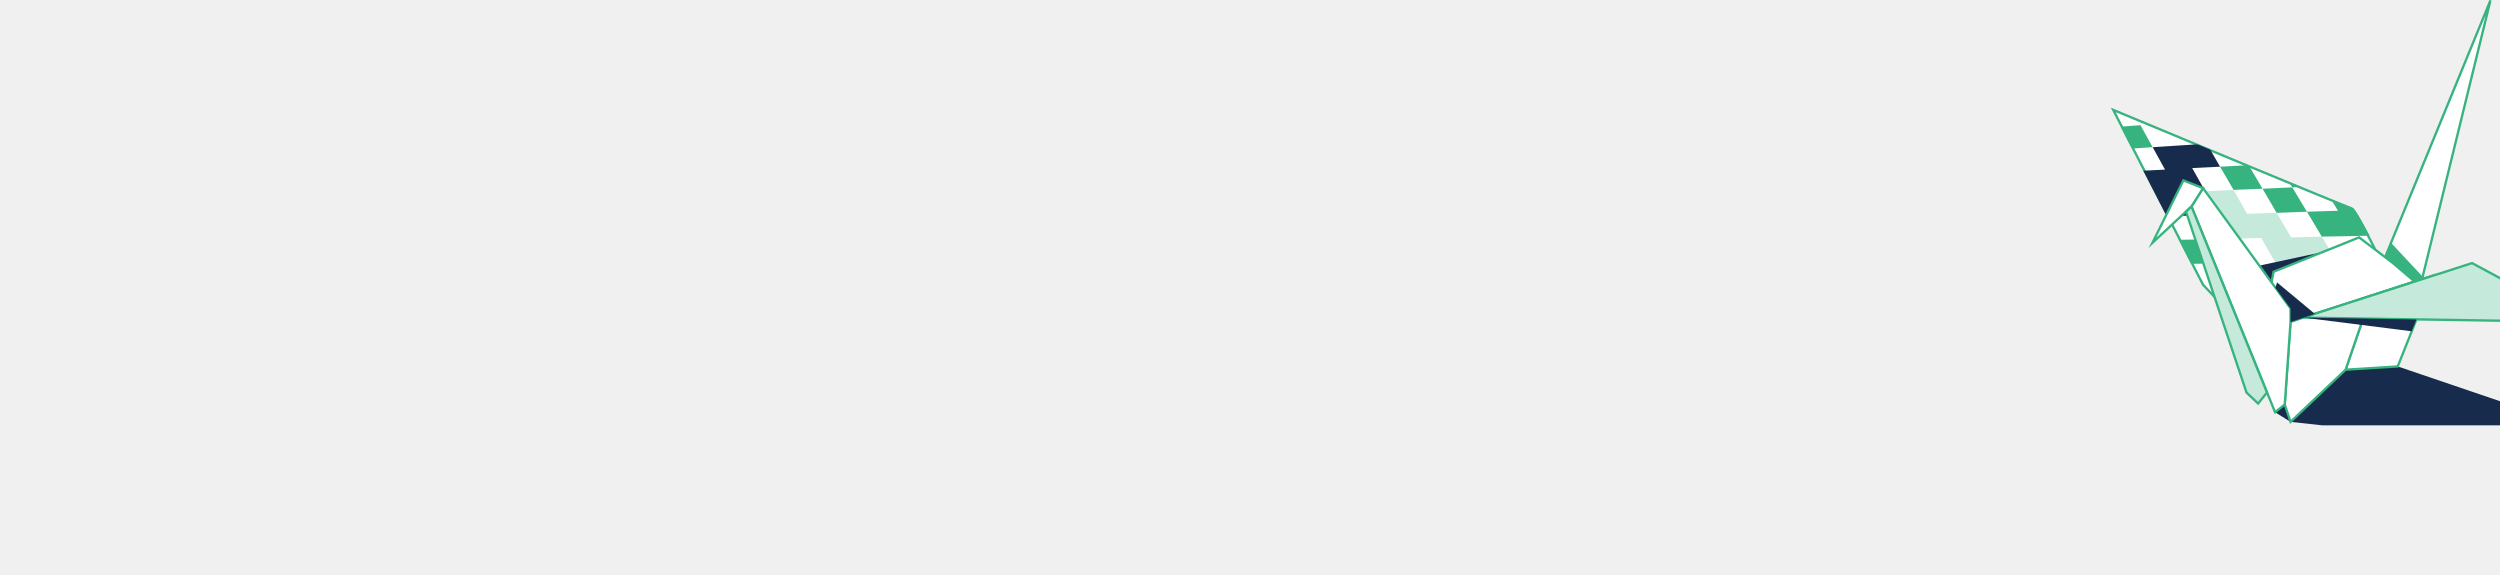
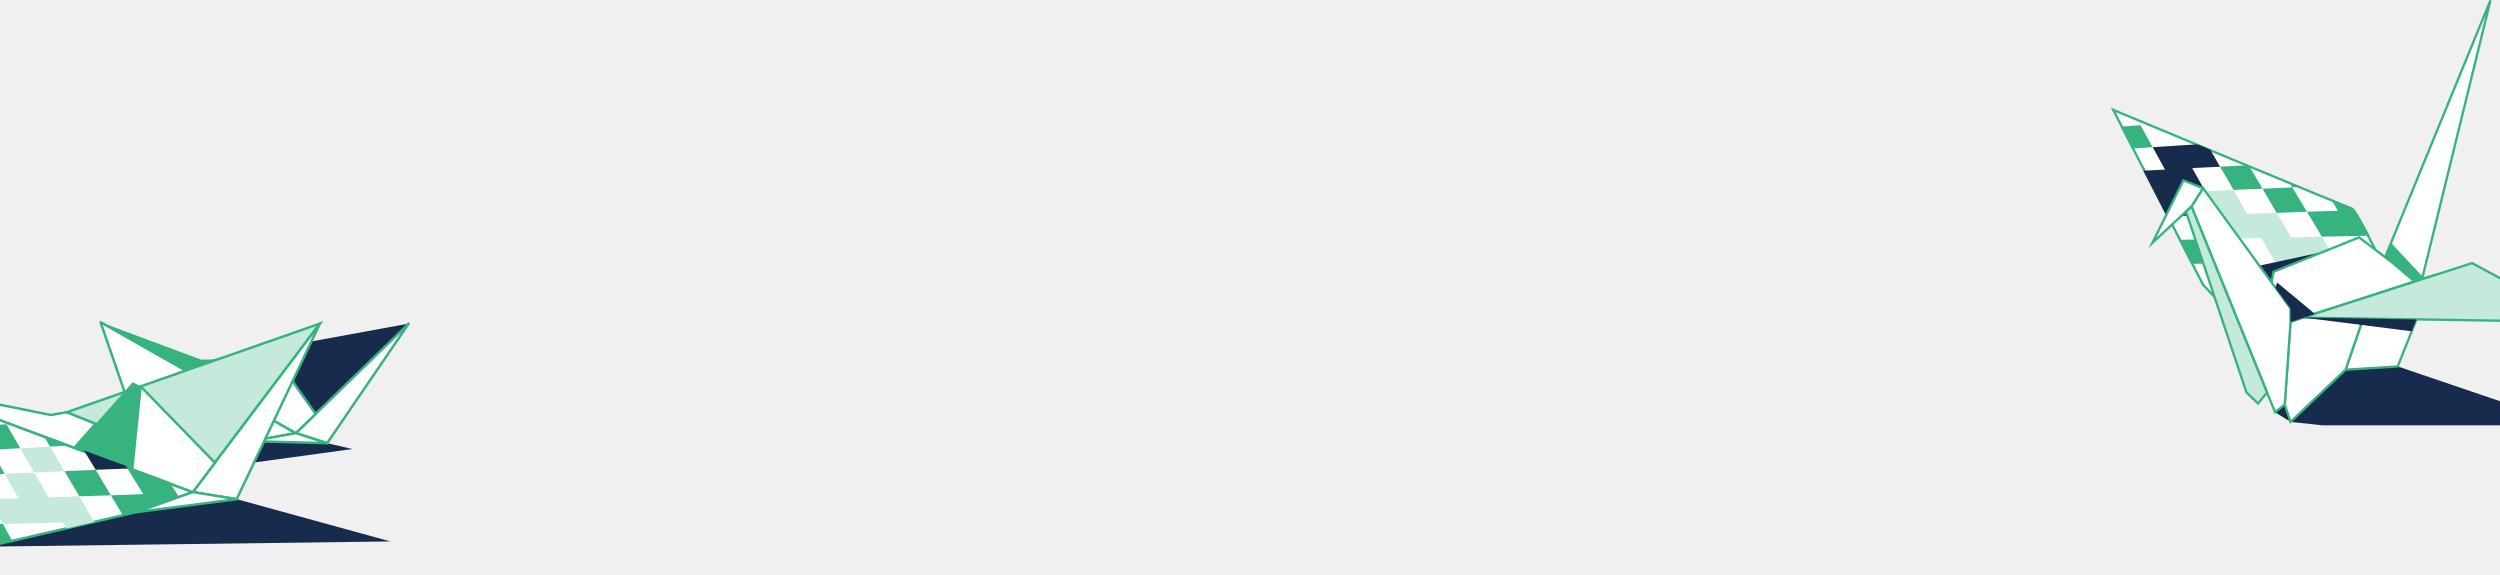
<svg xmlns="http://www.w3.org/2000/svg" width="1440" height="331" viewBox="0 0 1440 331" fill="none">
-   <g clip-path="url(#clip0_34_2543)">
-     <path d="M1381.09 211.065L1480.88 245.001H1337.7L1319.35 242.998L1310.45 237.435L1340.82 211.065H1381.09Z" fill="#172B4D" />
-     <path d="M1367.96 148.758V143.418C1367.96 143.418 1356.28 120.275 1354.61 120.052C1352.94 119.83 1217.22 63.309 1217.22 63.309L1268.95 164.001L1289.42 185.809L1367.96 148.758Z" fill="white" stroke="#36B37E" stroke-width="1.358" stroke-miterlimit="10" />
-     <mask id="mask0_34_2543" style="mask-type:alpha" maskUnits="userSpaceOnUse" x="1216" y="62" width="154" height="126">
+   <g clip-path="url(#clip0_1_499)">
+     <path d="M1381.09 211.065L1480.88 245H1337.7L1319.35 242.997L1310.45 237.434L1340.82 211.065H1381.09Z" fill="#172B4D" />
+     <path d="M1367.96 148.758V143.417C1367.96 143.417 1356.28 120.275 1354.61 120.052C1352.94 119.83 1217.22 63.308 1217.22 63.308L1268.95 164.001L1289.42 185.808L1367.96 148.758Z" fill="white" stroke="#36B37E" stroke-width="1.358" stroke-miterlimit="10" />
+     <mask id="mask0_1_499" style="mask-type:alpha" maskUnits="userSpaceOnUse" x="1216" y="62" width="154" height="126">
      <path d="M1368.38 149.363V144.022C1368.38 144.022 1356.7 120.879 1355.03 120.657C1353.36 120.434 1217.64 63.913 1217.64 63.913L1269.37 164.606L1289.84 186.413L1368.38 149.363Z" fill="white" stroke="#36B37E" stroke-width="1.358" stroke-miterlimit="10" />
    </mask>
-     <g mask="url(#mask0_34_2543)">
-       <path d="M1311.34 122.611L1294.32 123.168L1286.53 109.371L1270.18 110.15L1277.85 123.613L1261.61 124.169L1269.18 137.854L1285.53 137.52L1302.44 137.075L1310.67 151.317L1328.14 151.206L1336.81 165.892H1355.17L1346.16 150.983L1337.37 136.297L1319.68 136.742L1311.34 122.611Z" fill="#C5E9DA" />
+     <g mask="url(#mask0_1_499)">
+       <path d="M1311.34 122.611L1294.32 123.168L1286.53 109.371L1270.18 110.15L1277.85 123.613L1261.61 124.169L1269.18 137.854L1285.53 137.52L1302.44 137.075L1310.67 151.317L1328.14 151.206L1336.81 165.892H1355.17L1346.16 150.983L1337.37 136.296L1319.68 136.742L1311.34 122.611Z" fill="#C5E9DA" />
      <path d="M1303.22 108.703L1295.21 95.129L1278.74 96.019L1286.53 109.371L1303.22 108.703Z" fill="#36B37E" />
-       <path d="M1328.8 121.944L1320.35 107.925L1303.22 108.704L1311.34 122.611L1328.8 121.944Z" fill="#36B37E" />
-       <path d="M1337.93 107.145L1329.36 93.237L1312.12 94.127L1320.35 107.924L1337.93 107.145Z" fill="#36B37E" />
-       <path d="M1346.71 121.387L1328.8 121.943L1337.37 136.296L1355.61 135.962L1374.3 135.517L1365.07 120.83L1356.06 106.366L1337.93 107.145L1346.71 121.387Z" fill="#36B37E" />
-       <path d="M1254.27 110.817L1270.18 110.15L1262.72 96.798L1278.74 96.019L1271.18 82.779L1255.38 83.781L1239.92 84.782L1247.04 97.689L1231.69 98.467L1216.78 99.246L1223.56 112.153L1238.69 111.485L1245.81 124.725L1261.61 124.169L1254.27 110.817Z" fill="#172B4D" />
-       <path d="M1230.46 125.17L1237.47 138.521L1253.16 138.187L1245.81 124.725L1230.46 125.17Z" fill="#36B37E" />
-       <path d="M1218.11 73.21L1224.79 85.783L1239.92 84.782L1232.91 72.098L1218.11 73.21Z" fill="#36B37E" />
+       <path d="M1328.8 121.944L1320.35 107.925L1303.22 108.703L1311.34 122.611L1328.8 121.944Z" fill="#36B37E" />
+       <path d="M1337.93 107.146L1329.36 93.238L1312.12 94.128L1320.35 107.925L1337.93 107.146Z" fill="#36B37E" />
+       <path d="M1346.71 121.387L1328.8 121.944L1337.37 136.296L1355.61 135.963L1374.3 135.518L1365.07 120.831L1356.06 106.367L1337.93 107.146L1346.71 121.387Z" fill="#36B37E" />
+       <path d="M1254.27 110.817L1270.18 110.15L1262.72 96.798L1278.74 96.019L1271.18 82.779L1255.38 83.781L1239.92 84.782L1247.04 97.688L1231.69 98.467L1216.78 99.246L1223.56 112.153L1238.69 111.485L1245.81 124.725L1261.61 124.169L1254.27 110.817Z" fill="#172B4D" />
+       <path d="M1230.46 125.17L1237.47 138.522L1253.16 138.188L1245.81 124.725L1230.46 125.17Z" fill="#36B37E" />
+       <path d="M1218.11 73.211L1224.79 85.783L1239.92 84.782L1232.91 72.098L1218.11 73.211Z" fill="#36B37E" />
      <path d="M1295.21 95.129L1312.12 94.128L1304 80.665L1296.1 67.425L1279.74 68.649L1263.72 69.873L1271.18 82.779L1287.42 81.778L1295.21 95.129Z" fill="#36B37E" />
-       <path d="M1338.48 78.439L1321.02 79.552L1329.36 93.237L1347.16 92.347L1338.48 78.439Z" fill="#36B37E" />
-       <path d="M1374.53 105.588L1365.4 91.347L1347.16 92.348L1356.06 106.367L1374.53 105.588Z" fill="#36B37E" />
-       <path d="M1253.16 138.187L1260.61 151.984L1276.85 151.761L1269.18 137.854L1253.16 138.187Z" fill="#36B37E" />
+       <path d="M1338.48 78.44L1321.02 79.553L1329.36 93.238L1347.16 92.348L1338.48 78.44Z" fill="#36B37E" />
+       <path d="M1374.53 105.588L1365.4 91.346L1347.16 92.348L1356.06 106.367L1374.53 105.588Z" fill="#36B37E" />
+       <path d="M1253.16 138.188L1260.61 151.985L1276.85 151.762L1269.18 137.854L1253.16 138.188Z" fill="#36B37E" />
    </g>
-     <path d="M1337.7 145.197L1275.41 158.549L1273.85 162.665L1287.75 181.691L1337.7 145.197Z" fill="#172B4D" />
+     <path d="M1337.7 145.198L1275.41 158.549L1273.85 162.666L1287.75 181.692L1337.7 145.198Z" fill="#172B4D" />
    <path d="M1373.3 149.426L1434.49 0.223L1395.11 160.774L1390.88 162.221L1373.3 149.426Z" fill="white" stroke="#36B37E" stroke-width="1.358" stroke-miterlimit="10" />
-     <path d="M1395.44 159.328L1377.2 139.857L1373.3 149.426L1390.88 162.221L1395.11 160.775L1395.44 159.328Z" fill="#36B37E" />
-     <path d="M1390.88 162.221L1378.31 151.54L1358.84 136.742L1309.56 156.547L1307.33 168.452L1319.35 185.475L1390.88 162.221Z" fill="white" stroke="#36B37E" stroke-width="1.358" stroke-miterlimit="10" />
+     <path d="M1395.44 159.328L1377.2 139.857L1373.3 149.426L1390.88 162.221L1395.11 160.774L1395.44 159.328Z" fill="#36B37E" />
+     <path d="M1390.88 162.221L1378.31 151.539L1358.84 136.742L1309.56 156.546L1307.33 168.451L1319.35 185.475L1390.88 162.221Z" fill="white" stroke="#36B37E" stroke-width="1.358" stroke-miterlimit="10" />
    <path d="M1365.63 170.343L1402 158.549L1381.09 211.065L1351.05 212.956L1365.63 170.343Z" fill="white" stroke="#36B37E" stroke-width="1.358" stroke-miterlimit="10" />
-     <path d="M1326.58 182.915L1319.35 185.474L1316.01 232.984L1319.35 242.997L1351.05 212.956L1365.63 170.343L1326.58 182.915Z" fill="white" stroke="#36B37E" stroke-width="1.358" stroke-miterlimit="10" />
-     <path d="M1423.92 151.54L1486.77 185.475L1326.58 182.916L1423.92 151.54Z" fill="#C5E9DA" stroke="#36B37E" stroke-width="1.358" stroke-miterlimit="10" />
-     <path d="M1319.35 185.475V177.687L1268.95 108.37L1262.28 118.94L1310.45 237.435L1316.01 232.984L1319.35 185.475Z" fill="white" stroke="#36B37E" stroke-width="1.358" stroke-miterlimit="10" />
-     <path d="M1268.95 108.369L1262.28 118.939L1239.81 139.857L1257.61 103.919L1268.95 108.369Z" fill="white" stroke="#36B37E" stroke-width="1.358" stroke-miterlimit="10" />
-     <path d="M1389.1 190.816L1326.58 182.916L1391.88 184.029L1389.1 190.816Z" fill="#172B4D" />
-     <path d="M1333.37 180.802L1311.56 162.666L1310.67 165.781L1319.35 177.686V185.475L1333.37 180.802Z" fill="#172B4D" />
-     <path d="M1305.78 226.085L1300.66 232.427L1293.98 226.085L1259.16 121.944L1262.28 118.939L1305.78 226.085Z" fill="#C5E9DA" stroke="#36B37E" stroke-width="1.358" stroke-miterlimit="10" />
+     <path d="M1326.58 182.915L1319.35 185.475L1316.01 232.984L1319.35 242.997L1351.05 212.956L1365.63 170.343L1326.58 182.915Z" fill="white" stroke="#36B37E" stroke-width="1.358" stroke-miterlimit="10" />
+     <path d="M1423.92 151.539L1486.78 185.475L1326.58 182.916L1423.92 151.539Z" fill="#C5E9DA" stroke="#36B37E" stroke-width="1.358" stroke-miterlimit="10" />
+     <path d="M1319.35 185.475V177.686L1268.95 108.37L1262.28 118.94L1310.45 237.434L1316.01 232.984L1319.35 185.475Z" fill="white" stroke="#36B37E" stroke-width="1.358" stroke-miterlimit="10" />
+     <path d="M1268.95 108.37L1262.28 118.94L1239.81 139.857L1257.61 103.919L1268.95 108.37Z" fill="white" stroke="#36B37E" stroke-width="1.358" stroke-miterlimit="10" />
+     <path d="M1389.1 190.815L1326.58 182.915L1391.88 184.028L1389.1 190.815Z" fill="#172B4D" />
+     <path d="M1333.37 180.801L1311.56 162.666L1310.67 165.781L1319.35 177.686V185.475L1333.37 180.801Z" fill="#172B4D" />
+     <path d="M1305.78 226.085L1300.66 232.427L1293.98 226.085L1259.16 121.944L1262.28 118.94L1305.78 226.085Z" fill="#C5E9DA" stroke="#36B37E" stroke-width="1.358" stroke-miterlimit="10" />
+   </g>
+   <g clip-path="url(#clip1_1_499)">
+     <path d="M-3.576 314.82L224.862 311.866L136.341 287.513L146.318 266.408L202.935 258.638L188.433 255.275L149.451 253.536L-3.576 314.82Z" fill="#172B4D" />
+     <path d="M122.767 207.034L115.806 207.15L57.913 185.58L123.347 222.689L134.02 213.876L122.767 207.034Z" fill="#36B37E" />
+     <path d="M122.767 207.034L235.42 186.392L179.151 241.011L122.767 207.034Z" fill="#172B4D" />
+     <path d="M57.913 185.58L170.334 249.477L145.042 254.115L83.089 258.638L57.913 185.58Z" fill="white" stroke="#36B37E" stroke-width="1.437" stroke-miterlimit="10" stroke-linejoin="round" />
+     <path d="M170.334 249.477L235.42 186.392L188.433 255.275L170.334 249.477Z" fill="white" stroke="#36B37E" stroke-width="1.437" stroke-miterlimit="10" stroke-linejoin="round" />
+     <path d="M123.347 222.689L152.467 198.684L155.484 201.119L146.318 235.793L123.347 222.689Z" fill="white" stroke="#36B37E" stroke-width="1.437" stroke-miterlimit="10" stroke-linejoin="round" />
+     <path d="M155.484 201.119L181.82 238.46L170.334 249.477L146.318 235.793L155.484 201.119Z" fill="white" stroke="#36B37E" stroke-width="1.437" stroke-miterlimit="10" stroke-linejoin="round" />
+     <path d="M188.433 255.275L145.042 254.115L170.334 249.477L188.433 255.275Z" fill="white" stroke="#36B37E" stroke-width="1.437" stroke-miterlimit="10" stroke-linejoin="round" />
+     <path d="M38.538 237.416L29.256 239.04L-52.42 222.573L42.715 258.058L55.128 244.026L38.538 237.416Z" fill="white" stroke="#36B37E" stroke-width="1.437" stroke-miterlimit="10" stroke-linejoin="round" />
+     <path d="M38.538 237.416L184.256 186.392L120.794 270.467L38.538 237.416Z" fill="#C5E9DA" stroke="#36B37E" stroke-width="1.437" stroke-miterlimit="10" />
+     <path d="M-52.42 222.573L111.049 283.455L78.216 295.051L-3.46 313.953L-52.42 222.573Z" fill="white" stroke="#36B37E" stroke-width="1.437" stroke-miterlimit="10" stroke-linejoin="round" />
+     <path d="M111.049 283.455L184.256 186.392L136.341 287.513L111.049 283.455Z" fill="white" stroke="#36B37E" stroke-width="1.437" stroke-miterlimit="10" stroke-linejoin="round" />
+     <path d="M42.715 258.058L76.476 220.138L81 222.573L76.128 270.467L42.715 258.058Z" fill="#36B37E" />
+     <path d="M81 222.573L123.811 266.524L111.049 283.455L76.128 270.466L81 222.573Z" fill="white" stroke="#36B37E" stroke-width="1.437" stroke-miterlimit="10" stroke-linejoin="round" />
+     <path d="M136.341 287.513L78.216 295.051L111.049 283.455L136.341 287.513Z" fill="white" stroke="#36B37E" stroke-width="1.437" stroke-miterlimit="10" stroke-linejoin="round" />
+     <mask id="mask1_1_499" style="mask-type:alpha" maskUnits="userSpaceOnUse" x="-54" y="222" width="166" height="92">
+       <path d="M-52.623 223.005L110.742 283.211L78.391 294.354L-3.286 313.256L-52.623 223.005Z" fill="white" stroke="#36B37E" stroke-width="1.437" stroke-miterlimit="10" stroke-linejoin="round" />
+     </mask>
+     <g mask="url(#mask1_1_499)">
+       <path d="M45.731 285.889L27.98 286.469L19.743 272.206L2.689 272.901L10.694 287.049L-6.129 287.513L1.645 301.777L18.815 301.429L36.334 300.965L44.919 315.924L63.25 315.692L72.299 331H91.326L82.045 315.46L72.879 300.269L54.316 300.617L45.731 285.889Z" fill="#C5E9DA" />
+       <path d="M37.146 271.394L28.793 257.246L11.622 258.174L19.743 272.205L37.146 271.394Z" fill="#C5E9DA" />
+       <path d="M63.83 285.31L55.129 270.582L37.146 271.394L45.731 285.889L63.83 285.31Z" fill="#36B37E" />
+       <path d="M73.459 269.886L64.526 255.275L46.427 256.318L55.129 270.582L73.459 269.886Z" fill="#172B4D" />
+       <path d="M82.509 284.614L63.83 285.31L72.879 300.269L91.79 299.805L111.281 299.341L101.652 284.034L92.254 269.074L73.46 269.886L82.509 284.614Z" fill="#36B37E" />
+       <path d="M-13.902 273.597L2.689 272.901L-5.085 259.101L11.622 258.174L3.733 244.374L-12.742 245.418L-28.868 246.461L-21.443 259.913L-37.337 260.841L-53 261.653L-45.923 274.989L-30.028 274.293L-22.603 288.093L-6.129 287.513L-13.902 273.597Z" fill="#36B37E" />
+       <path d="M28.793 257.246L46.427 256.318L37.958 242.286L29.721 228.487L12.666 229.762L-4.04 230.922L3.733 244.374L20.671 243.33L28.793 257.246Z" fill="#36B37E" />
+       <path d="M74.04 239.967L55.825 241.127L64.526 255.275L83.089 254.347L74.04 239.967Z" fill="#36B37E" />
+       <path d="M111.629 268.147L102 253.303L83.089 254.347L92.254 269.074L111.629 268.147Z" fill="#36B37E" />
+       <path d="M-15.062 302.124L-7.289 316.504L9.65 316.272L1.644 301.777L-15.062 302.124Z" fill="#36B37E" />
+     </g>
  </g>
  <defs>
-     <clipPath id="clip0_34_2543">
+     <clipPath id="clip0_1_499">
      <rect width="273" height="245" fill="white" transform="matrix(-1 0 0 1 1489 0)" />
+     </clipPath>
+     <clipPath id="clip1_1_499">
+       <rect width="289" height="146" fill="white" transform="translate(-53 185)" />
    </clipPath>
  </defs>
</svg>
